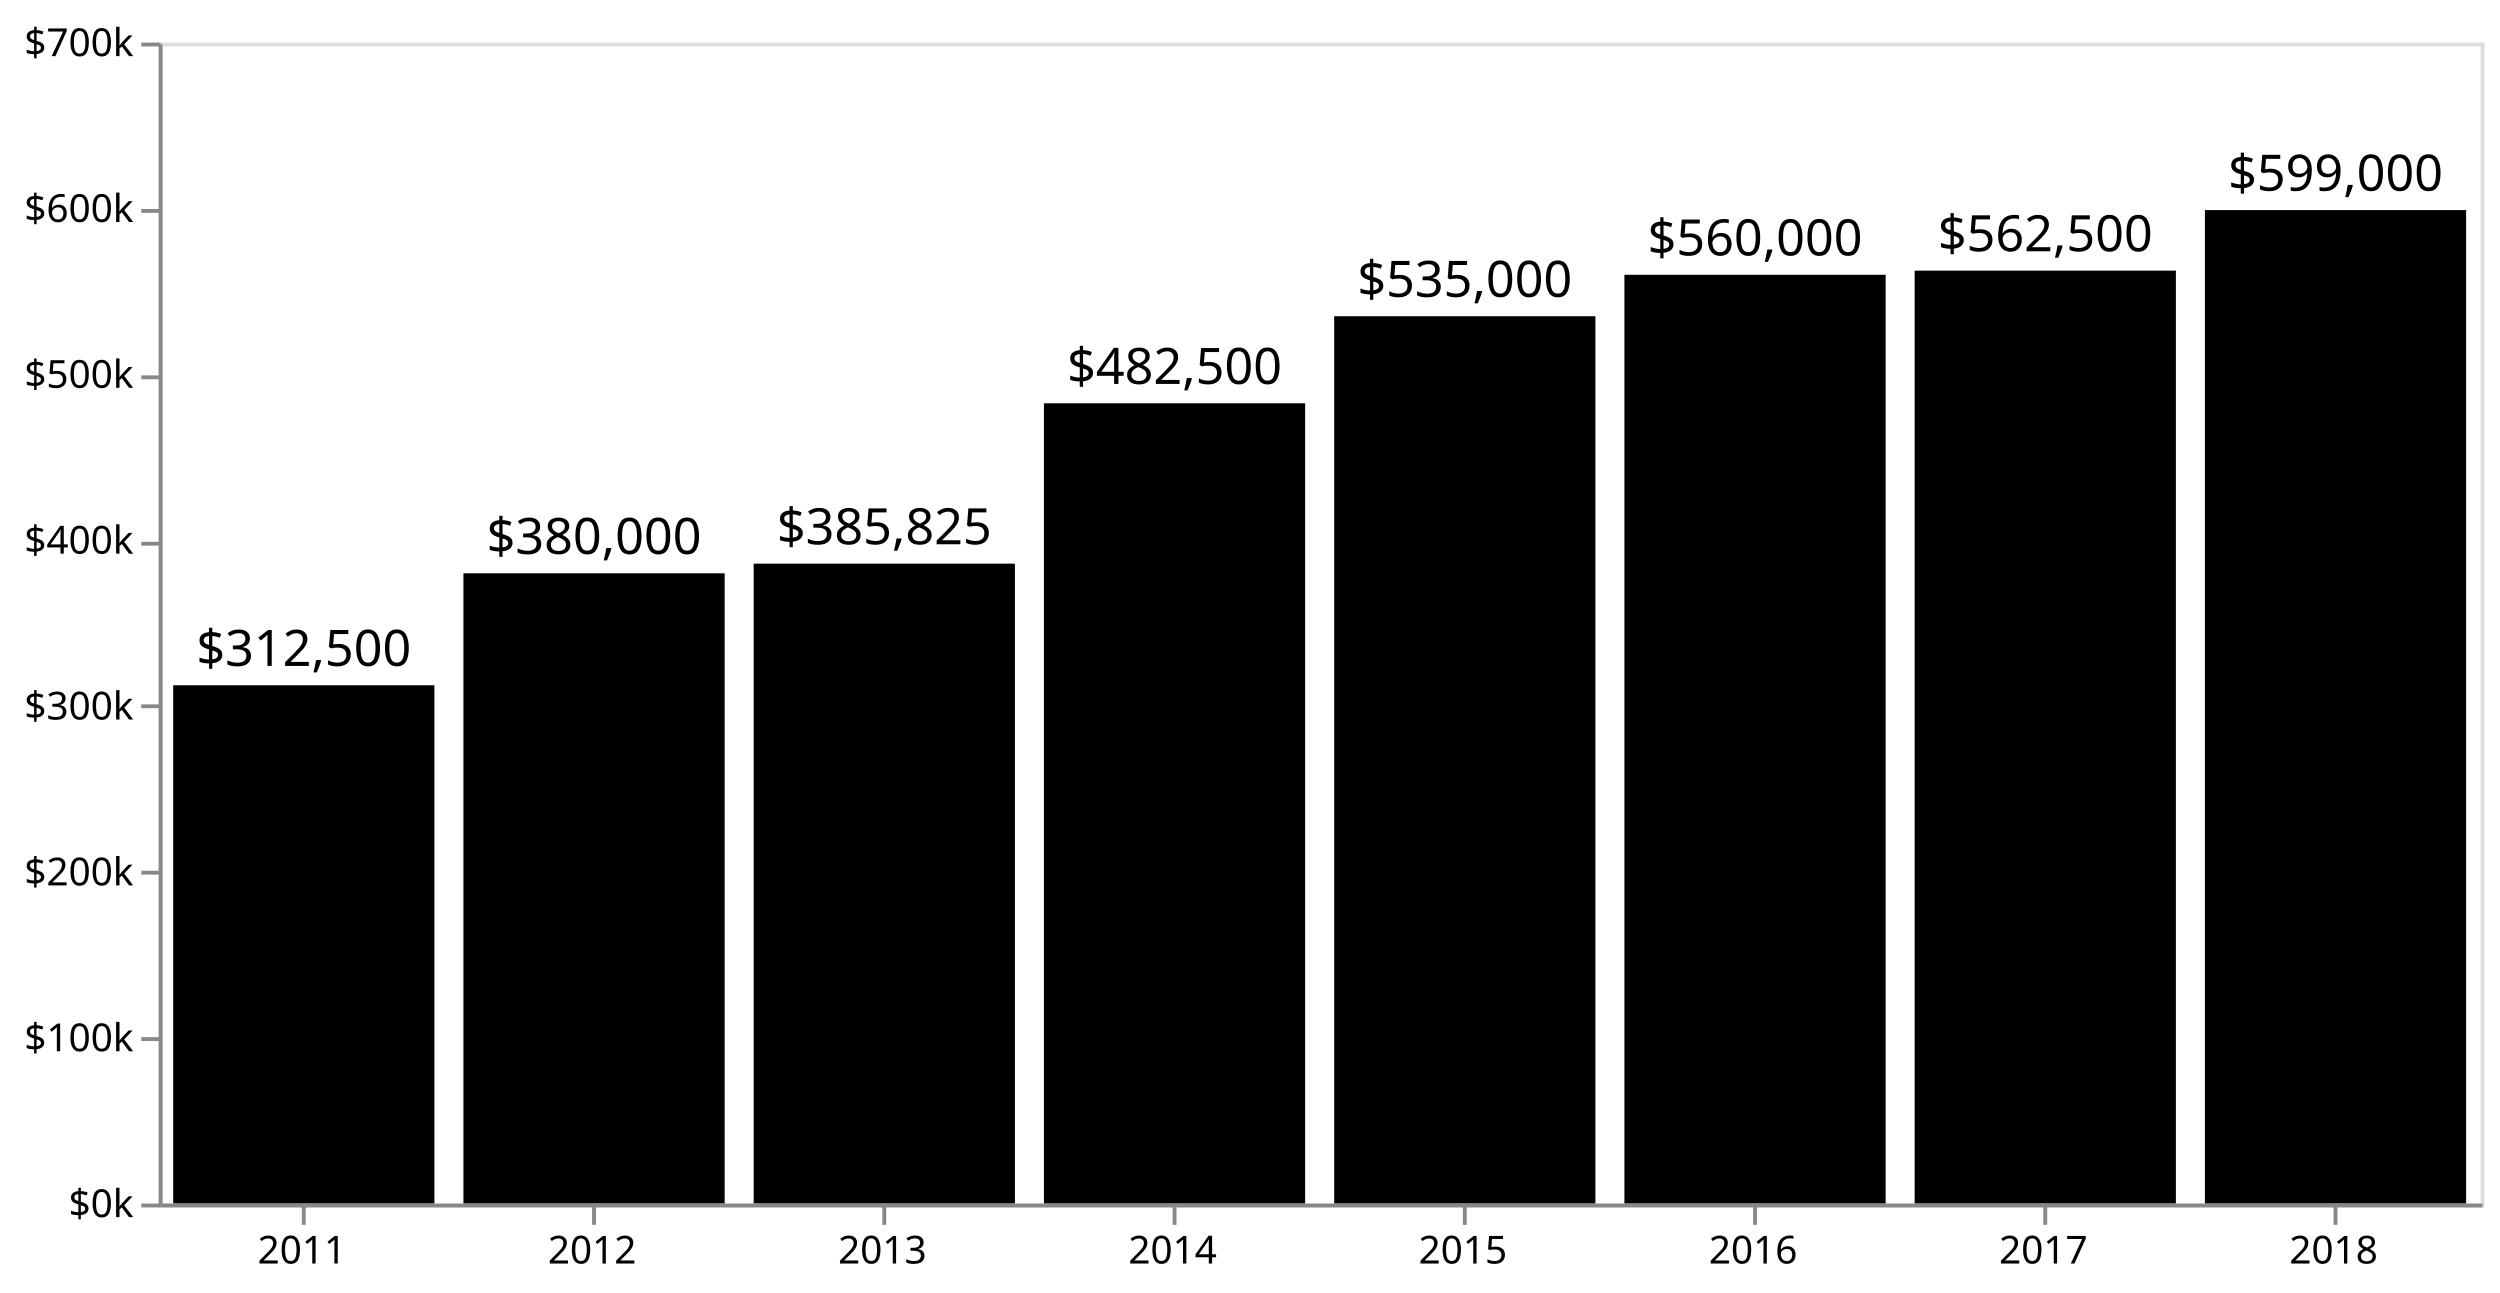
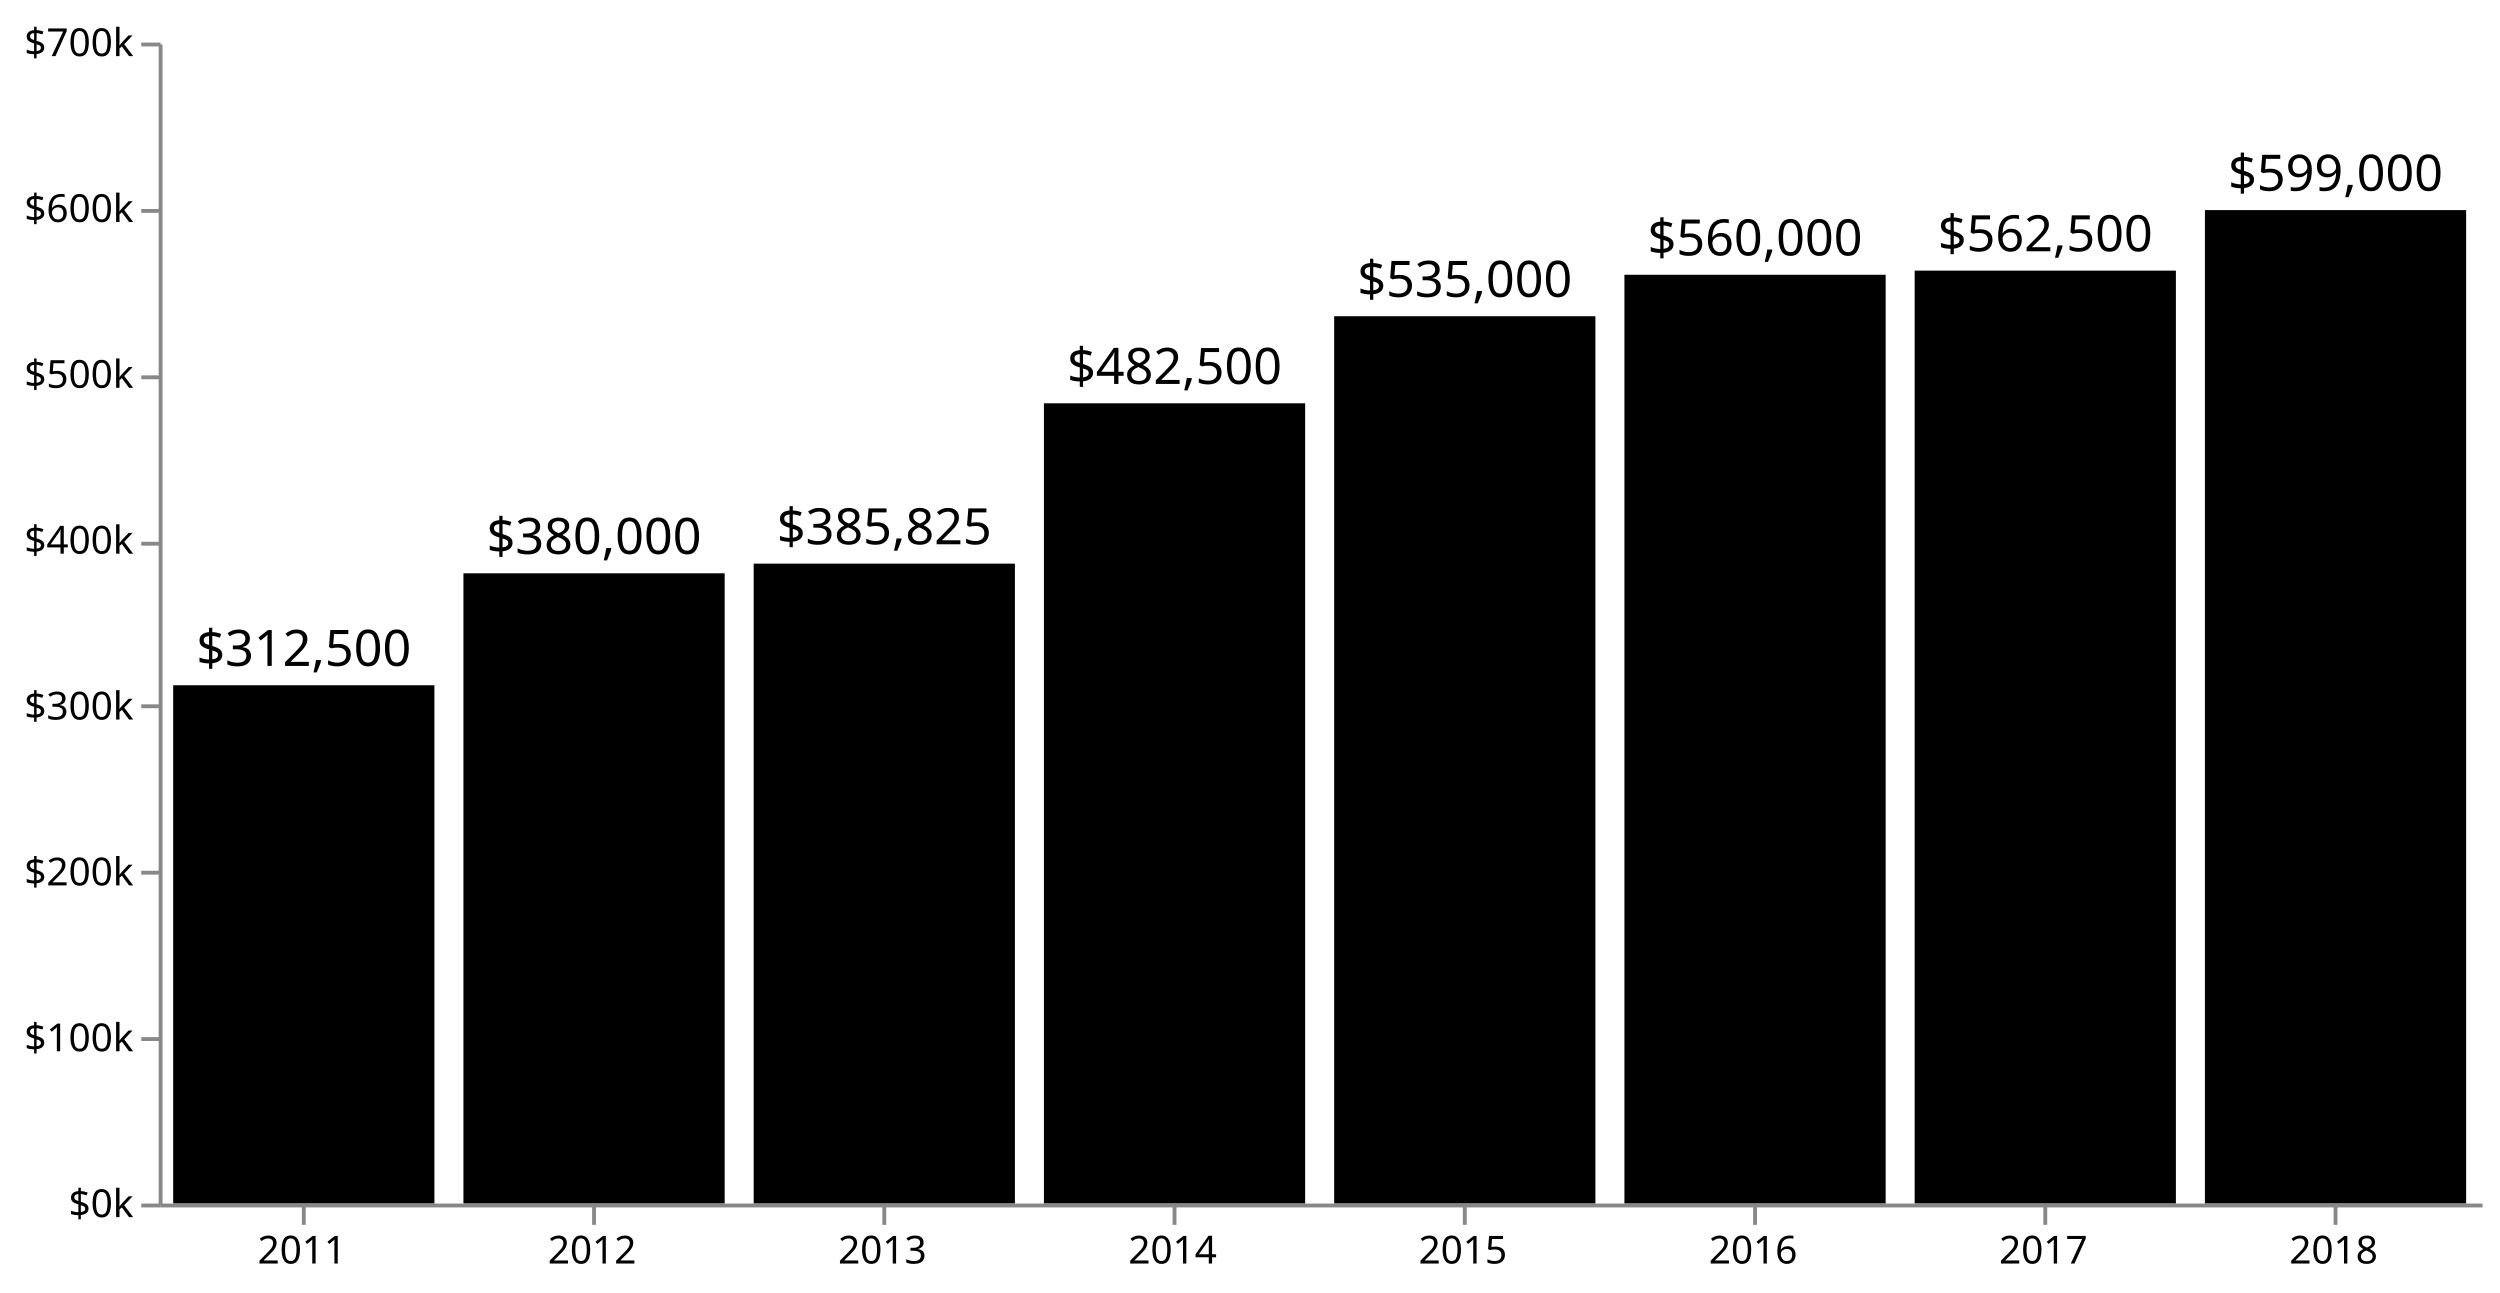
<svg xmlns="http://www.w3.org/2000/svg" class="marks" width="646" height="334" viewBox="0 0 646 334" version="1.1">
  <g transform="translate(41,11)">
    <g class="mark-group role-frame root">
      <g transform="translate(0,0)">
-         <path class="background" d="M0.5,0.5h600v300h-600Z" style="fill: none; stroke: #ddd;" />
+         <path class="background" d="M0.5,0.5h600v300h-600Z" style="fill: none; stroke: #ddd; stroke-opacity: 0;" />
        <g>
          <g class="mark-rect role-mark layer_0_marks">
            <path d="M528.75,43.286h67.5v256.714h-67.5Z" style="fill: black;" />
            <path d="M453.75,58.929h67.5v241.071h-67.5Z" style="fill: black;" />
            <path d="M378.75,60h67.5v240h-67.5Z" style="fill: black;" />
            <path d="M303.75,70.714h67.5v229.286h-67.5Z" style="fill: black;" />
            <path d="M228.75,93.214h67.5v206.786h-67.5Z" style="fill: black;" />
            <path d="M153.75,134.646h67.5v165.354h-67.5Z" style="fill: black;" />
            <path d="M78.75,137.143h67.5v162.857h-67.5Z" style="fill: black;" />
            <path d="M3.75,166.071h67.5v133.929h-67.5Z" style="fill: black;" />
          </g>
          <g class="mark-text role-mark layer_1_marks">
            <text text-anchor="middle" transform="translate(562.5,38.28571)" style="font: 13px sans-serif; fill: black;">$599,000</text>
            <text text-anchor="middle" transform="translate(487.5,53.92857)" style="font: 13px sans-serif; fill: black;">$562,500</text>
            <text text-anchor="middle" transform="translate(412.5,55)" style="font: 13px sans-serif; fill: black;">$560,000</text>
            <text text-anchor="middle" transform="translate(337.5,65.71429)" style="font: 13px sans-serif; fill: black;">$535,000</text>
            <text text-anchor="middle" transform="translate(262.5,88.21429)" style="font: 13px sans-serif; fill: black;">$482,500</text>
            <text text-anchor="middle" transform="translate(187.5,129.6464)" style="font: 13px sans-serif; fill: black;">$385,825</text>
            <text text-anchor="middle" transform="translate(112.5,132.1429)" style="font: 13px sans-serif; fill: black;">$380,000</text>
            <text text-anchor="middle" transform="translate(37.5,161.0714)" style="font: 13px sans-serif; fill: black;">$312,500</text>
          </g>
          <g class="mark-group role-axis">
            <g transform="translate(0.5,300.5)">
              <path class="background" d="M0,0h0v0h0Z" style="pointer-events: none; fill: none;" />
              <g>
                <g class="mark-rule role-axis-tick" style="pointer-events: none;">
                  <line transform="translate(37,0)" x2="0" y2="5" style="fill: none; stroke: #888; stroke-width: 1; opacity: 1;" />
                  <line transform="translate(112,0)" x2="0" y2="5" style="fill: none; stroke: #888; stroke-width: 1; opacity: 1;" />
                  <line transform="translate(187,0)" x2="0" y2="5" style="fill: none; stroke: #888; stroke-width: 1; opacity: 1;" />
                  <line transform="translate(262,0)" x2="0" y2="5" style="fill: none; stroke: #888; stroke-width: 1; opacity: 1;" />
                  <line transform="translate(337,0)" x2="0" y2="5" style="fill: none; stroke: #888; stroke-width: 1; opacity: 1;" />
                  <line transform="translate(412,0)" x2="0" y2="5" style="fill: none; stroke: #888; stroke-width: 1; opacity: 1;" />
                  <line transform="translate(487,0)" x2="0" y2="5" style="fill: none; stroke: #888; stroke-width: 1; opacity: 1;" />
                  <line transform="translate(562,0)" x2="0" y2="5" style="fill: none; stroke: #888; stroke-width: 1; opacity: 1;" />
                </g>
                <g class="mark-text role-axis-label" style="pointer-events: none;">
                  <text text-anchor="middle" transform="translate(36.5,15)" style="font: 10px sans-serif; fill: #000; opacity: 1;">2011</text>
                  <text text-anchor="middle" transform="translate(111.5,15)" style="font: 10px sans-serif; fill: #000; opacity: 1;">2012</text>
                  <text text-anchor="middle" transform="translate(186.5,15)" style="font: 10px sans-serif; fill: #000; opacity: 1;">2013</text>
                  <text text-anchor="middle" transform="translate(261.5,15)" style="font: 10px sans-serif; fill: #000; opacity: 1;">2014</text>
                  <text text-anchor="middle" transform="translate(336.5,15)" style="font: 10px sans-serif; fill: #000; opacity: 1;">2015</text>
                  <text text-anchor="middle" transform="translate(411.5,15)" style="font: 10px sans-serif; fill: #000; opacity: 1;">2016</text>
                  <text text-anchor="middle" transform="translate(486.5,15)" style="font: 10px sans-serif; fill: #000; opacity: 1;">2017</text>
                  <text text-anchor="middle" transform="translate(561.5,15)" style="font: 10px sans-serif; fill: #000; opacity: 1;">2018</text>
                </g>
                <g class="mark-rule role-axis-domain" style="pointer-events: none;">
                  <line transform="translate(0,0)" x2="600" y2="0" style="fill: none; stroke: #888; stroke-width: 1; opacity: 1;" />
                </g>
              </g>
            </g>
          </g>
          <g class="mark-group role-axis">
            <g transform="translate(0.5,0.5)">
              <path class="background" d="M0,0h0v0h0Z" style="pointer-events: none; fill: none;" />
              <g>
                <g class="mark-rule role-axis-tick" style="pointer-events: none;">
                  <line transform="translate(0,300)" x2="-5" y2="0" style="fill: none; stroke: #888; stroke-width: 1; opacity: 1;" />
                  <line transform="translate(0,257)" x2="-5" y2="0" style="fill: none; stroke: #888; stroke-width: 1; opacity: 1;" />
                  <line transform="translate(0,214)" x2="-5" y2="0" style="fill: none; stroke: #888; stroke-width: 1; opacity: 1;" />
                  <line transform="translate(0,171)" x2="-5" y2="0" style="fill: none; stroke: #888; stroke-width: 1; opacity: 1;" />
                  <line transform="translate(0,129)" x2="-5" y2="0" style="fill: none; stroke: #888; stroke-width: 1; opacity: 1;" />
                  <line transform="translate(0,86)" x2="-5" y2="0" style="fill: none; stroke: #888; stroke-width: 1; opacity: 1;" />
                  <line transform="translate(0,43)" x2="-5" y2="0" style="fill: none; stroke: #888; stroke-width: 1; opacity: 1;" />
                  <line transform="translate(0,0)" x2="-5" y2="0" style="fill: none; stroke: #888; stroke-width: 1; opacity: 1;" />
                </g>
                <g class="mark-text role-axis-label" style="pointer-events: none;">
                  <text text-anchor="end" transform="translate(-7,303)" style="font: 10px sans-serif; fill: #000; opacity: 1;">$0k</text>
                  <text text-anchor="end" transform="translate(-7,260.1429)" style="font: 10px sans-serif; fill: #000; opacity: 1;">$100k</text>
                  <text text-anchor="end" transform="translate(-7,217.2857)" style="font: 10px sans-serif; fill: #000; opacity: 1;">$200k</text>
                  <text text-anchor="end" transform="translate(-7,174.4286)" style="font: 10px sans-serif; fill: #000; opacity: 1;">$300k</text>
                  <text text-anchor="end" transform="translate(-7,131.5714)" style="font: 10px sans-serif; fill: #000; opacity: 1;">$400k</text>
                  <text text-anchor="end" transform="translate(-7,88.71429)" style="font: 10px sans-serif; fill: #000; opacity: 1;">$500k</text>
                  <text text-anchor="end" transform="translate(-7,45.85714)" style="font: 10px sans-serif; fill: #000; opacity: 1;">$600k</text>
                  <text text-anchor="end" transform="translate(-7,3)" style="font: 10px sans-serif; fill: #000; opacity: 1;">$700k</text>
                </g>
                <g class="mark-rule role-axis-domain" style="pointer-events: none;">
                  <line transform="translate(0,300)" x2="0" y2="-300" style="fill: none; stroke: #888; stroke-width: 1; opacity: 1;" />
                </g>
              </g>
            </g>
          </g>
        </g>
      </g>
    </g>
  </g>
</svg>
